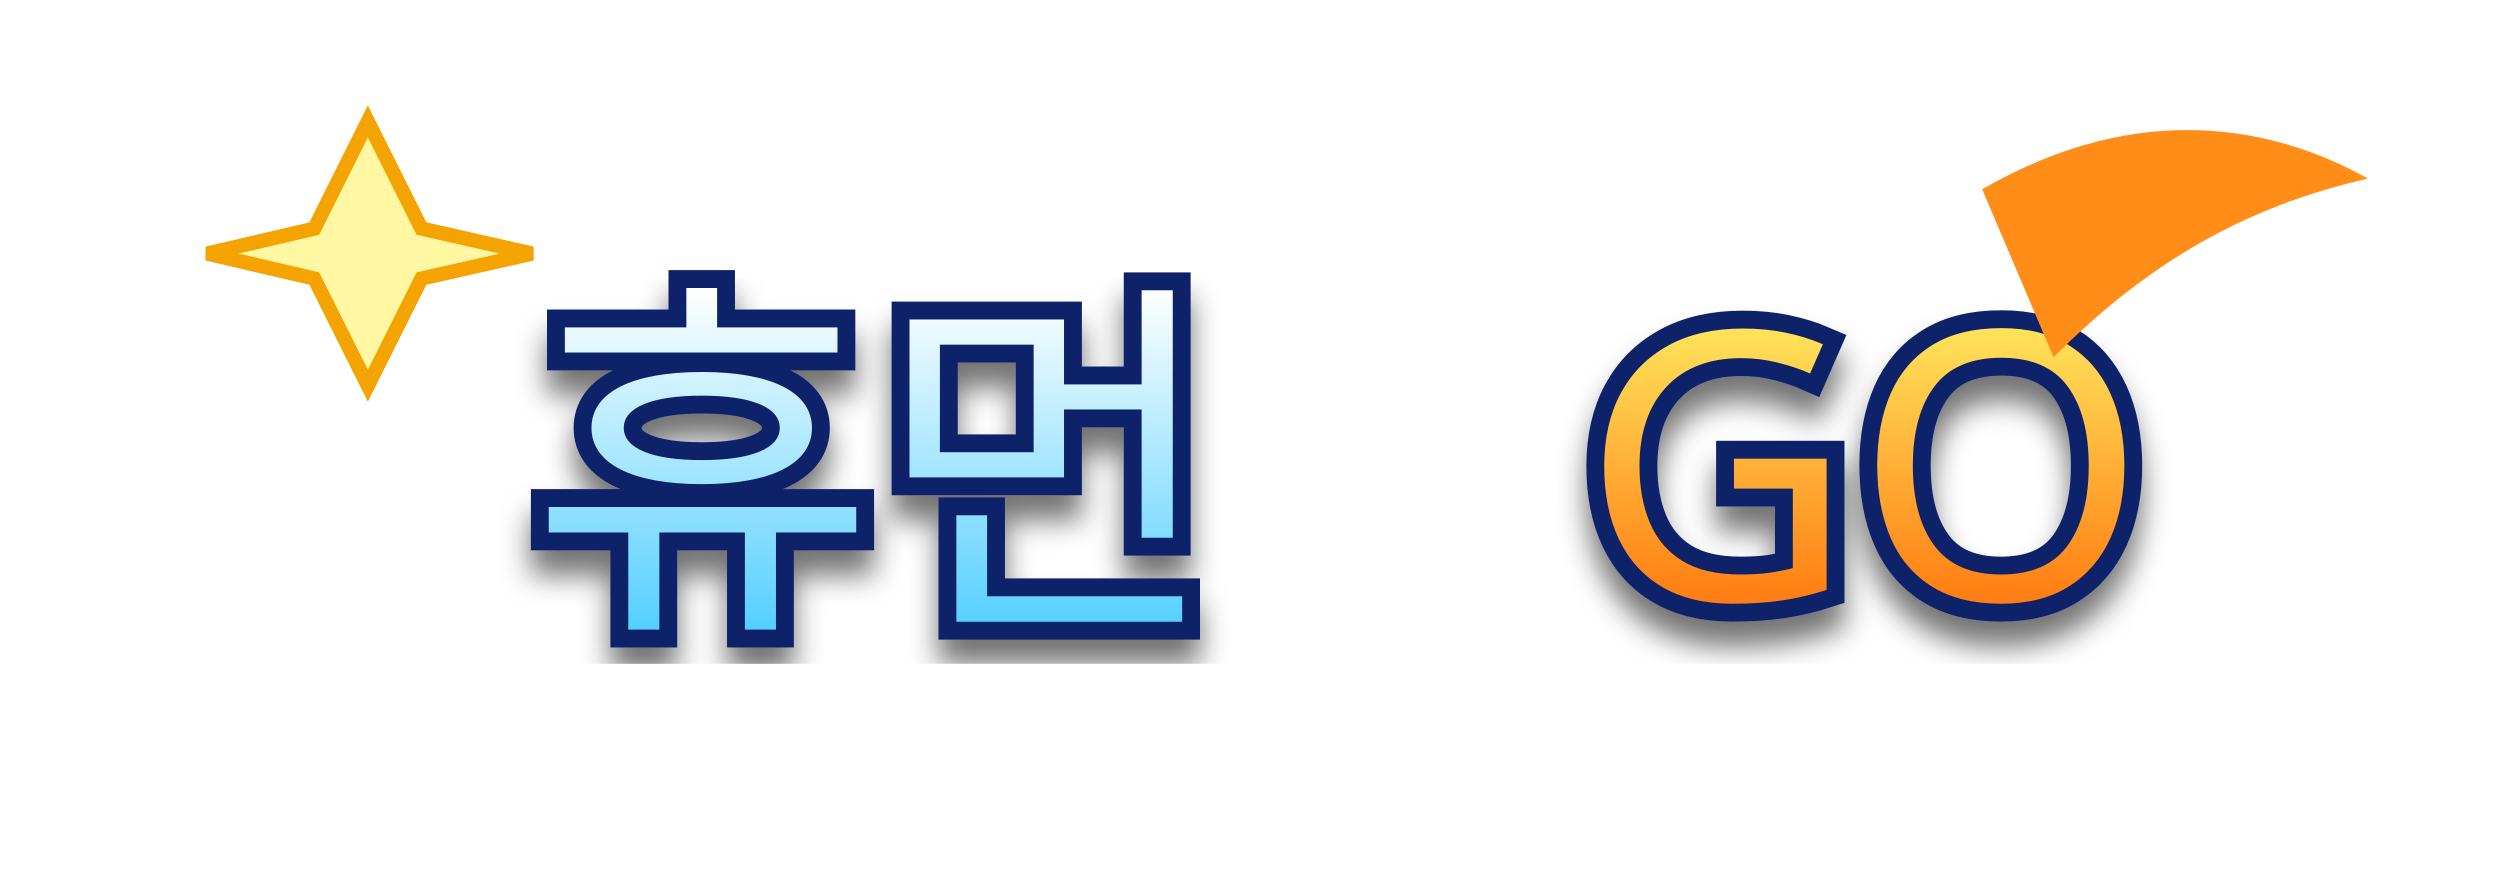
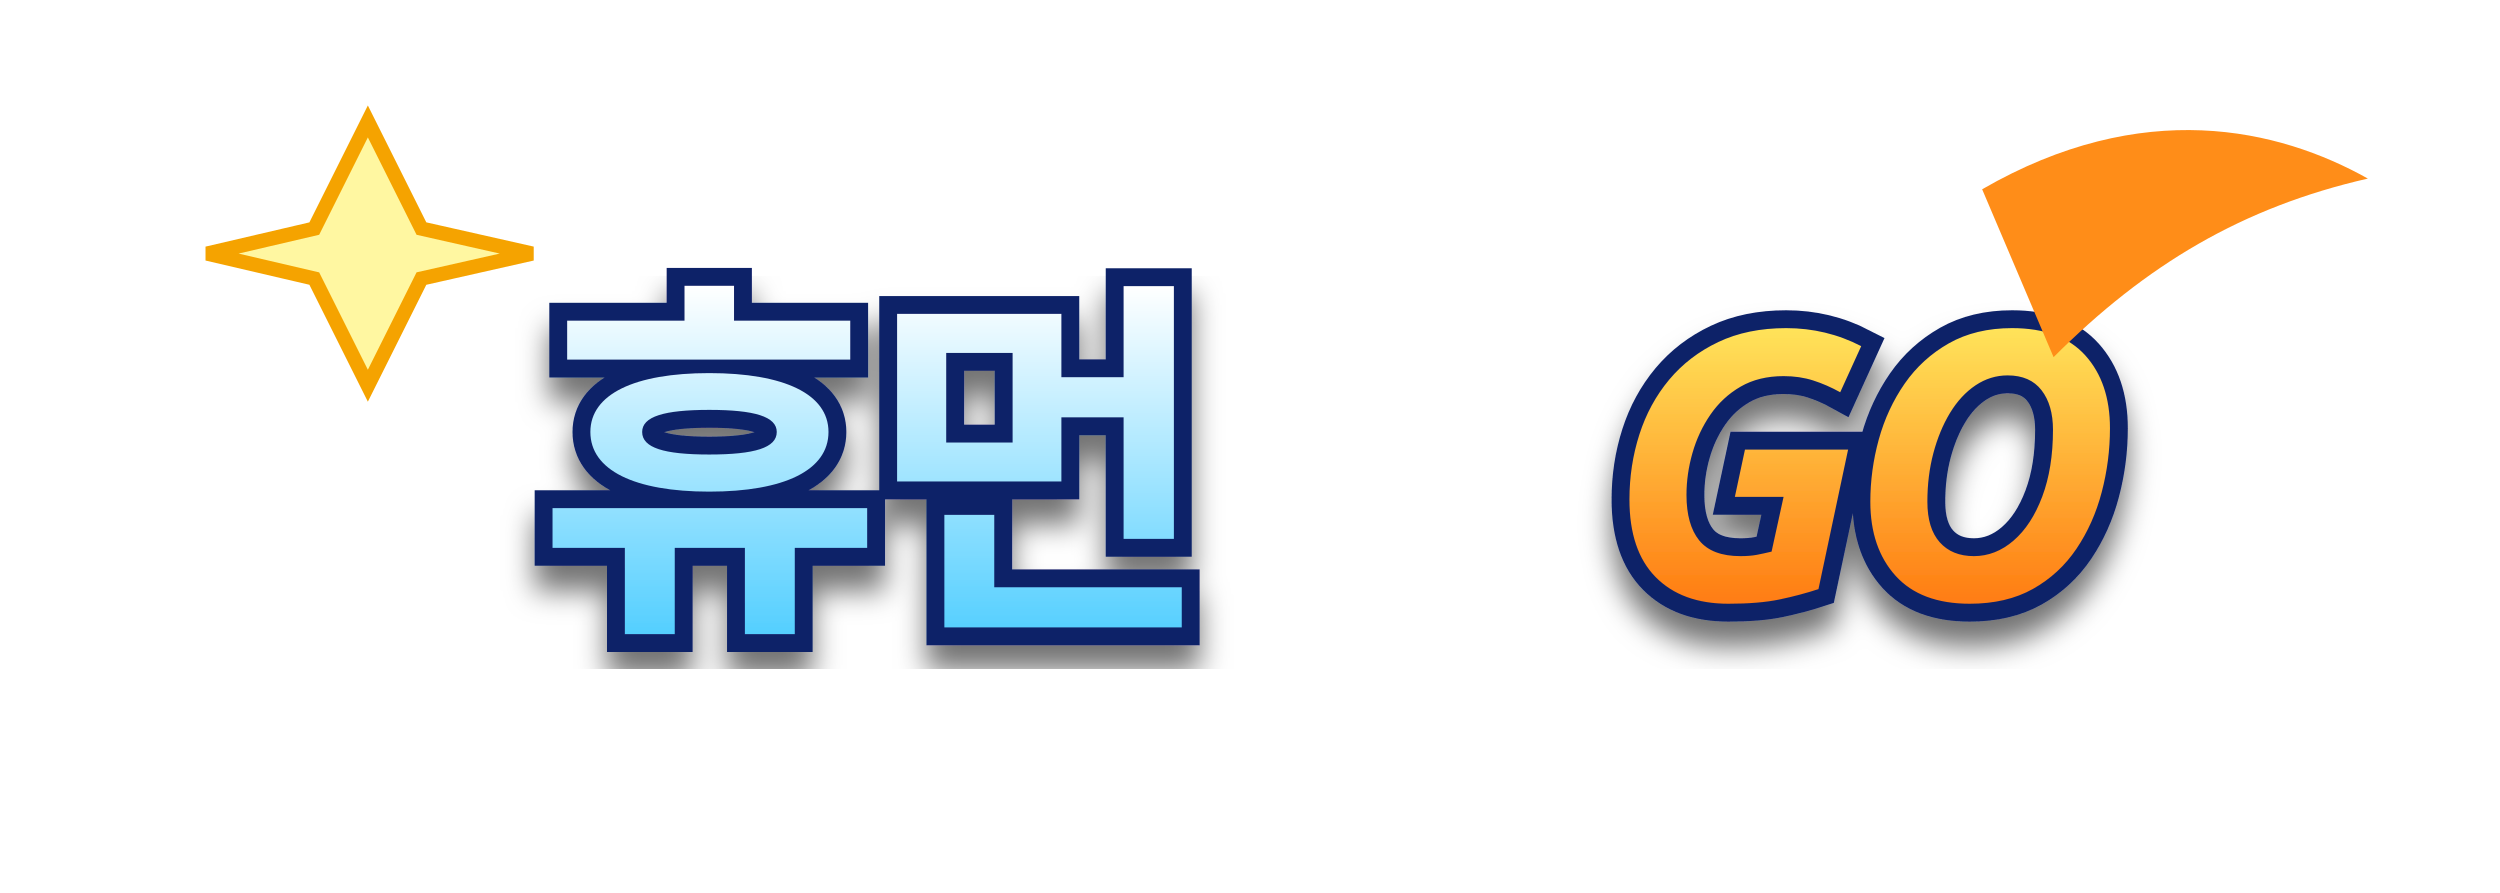
<svg xmlns="http://www.w3.org/2000/svg" viewBox="0 0 700 250">
  <defs>
    <linearGradient id="g1" x1="0" y1="0" x2="0" y2="1">
      <stop stop-color="#fff" />
      <stop offset="1" stop-color="#54cfff" />
    </linearGradient>
    <linearGradient id="g2" x1="0" y1="0" x2="0" y2="1">
      <stop stop-color="#ffe35a" />
      <stop offset="1" stop-color="#ff7c12" />
    </linearGradient>
    <filter id="s">
      <feGaussianBlur in="SourceAlpha" stdDeviation="4" />
      <feOffset dy="7" />
      <feComponentTransfer>
        <feFuncA type="linear" slope=".55" />
      </feComponentTransfer>
      <feMerge>
        <feMergeNode />
        <feMergeNode in="SourceGraphic" />
      </feMerge>
    </filter>
  </defs>
-   <g filter="url(#s)" stroke="#112268" stroke-width="10" paint-order="stroke" font-family="Black Han Sans,Arial Black,sans-serif" font-size="105">
-     <text x="245" y="168" text-anchor="middle" fill="url(#g1)">휴먼</text>
-     <text x="522" y="168" text-anchor="middle" fill="url(#g2)">GO</text>
+   <g filter="url(#s)" stroke="#112268" stroke-width="10" paint-order="stroke" font-family="Arial Rounded MT Bold,Trebuchet MS,sans-serif" font-size="105" font-weight="900">
+     <text x="245" y="168" text-anchor="middle" fill="url(#g1)" letter-spacing="-4">휴먼</text>
+     <text x="522" y="168" text-anchor="middle" fill="url(#g2)" font-family="Trebuchet MS,Arial Black,sans-serif" font-style="italic" letter-spacing="-5">GO</text>
  </g>
  <path d="M555 53c45-26 83-17 108-3-35 8-62 24-88 50z" fill="#ff8d18" />
  <path d="M88 64 103 34l15 30 31 7-31 7-15 30-15-30-30-7z" fill="#fff7a1" stroke="#f5a300" stroke-width="4" />
</svg>
